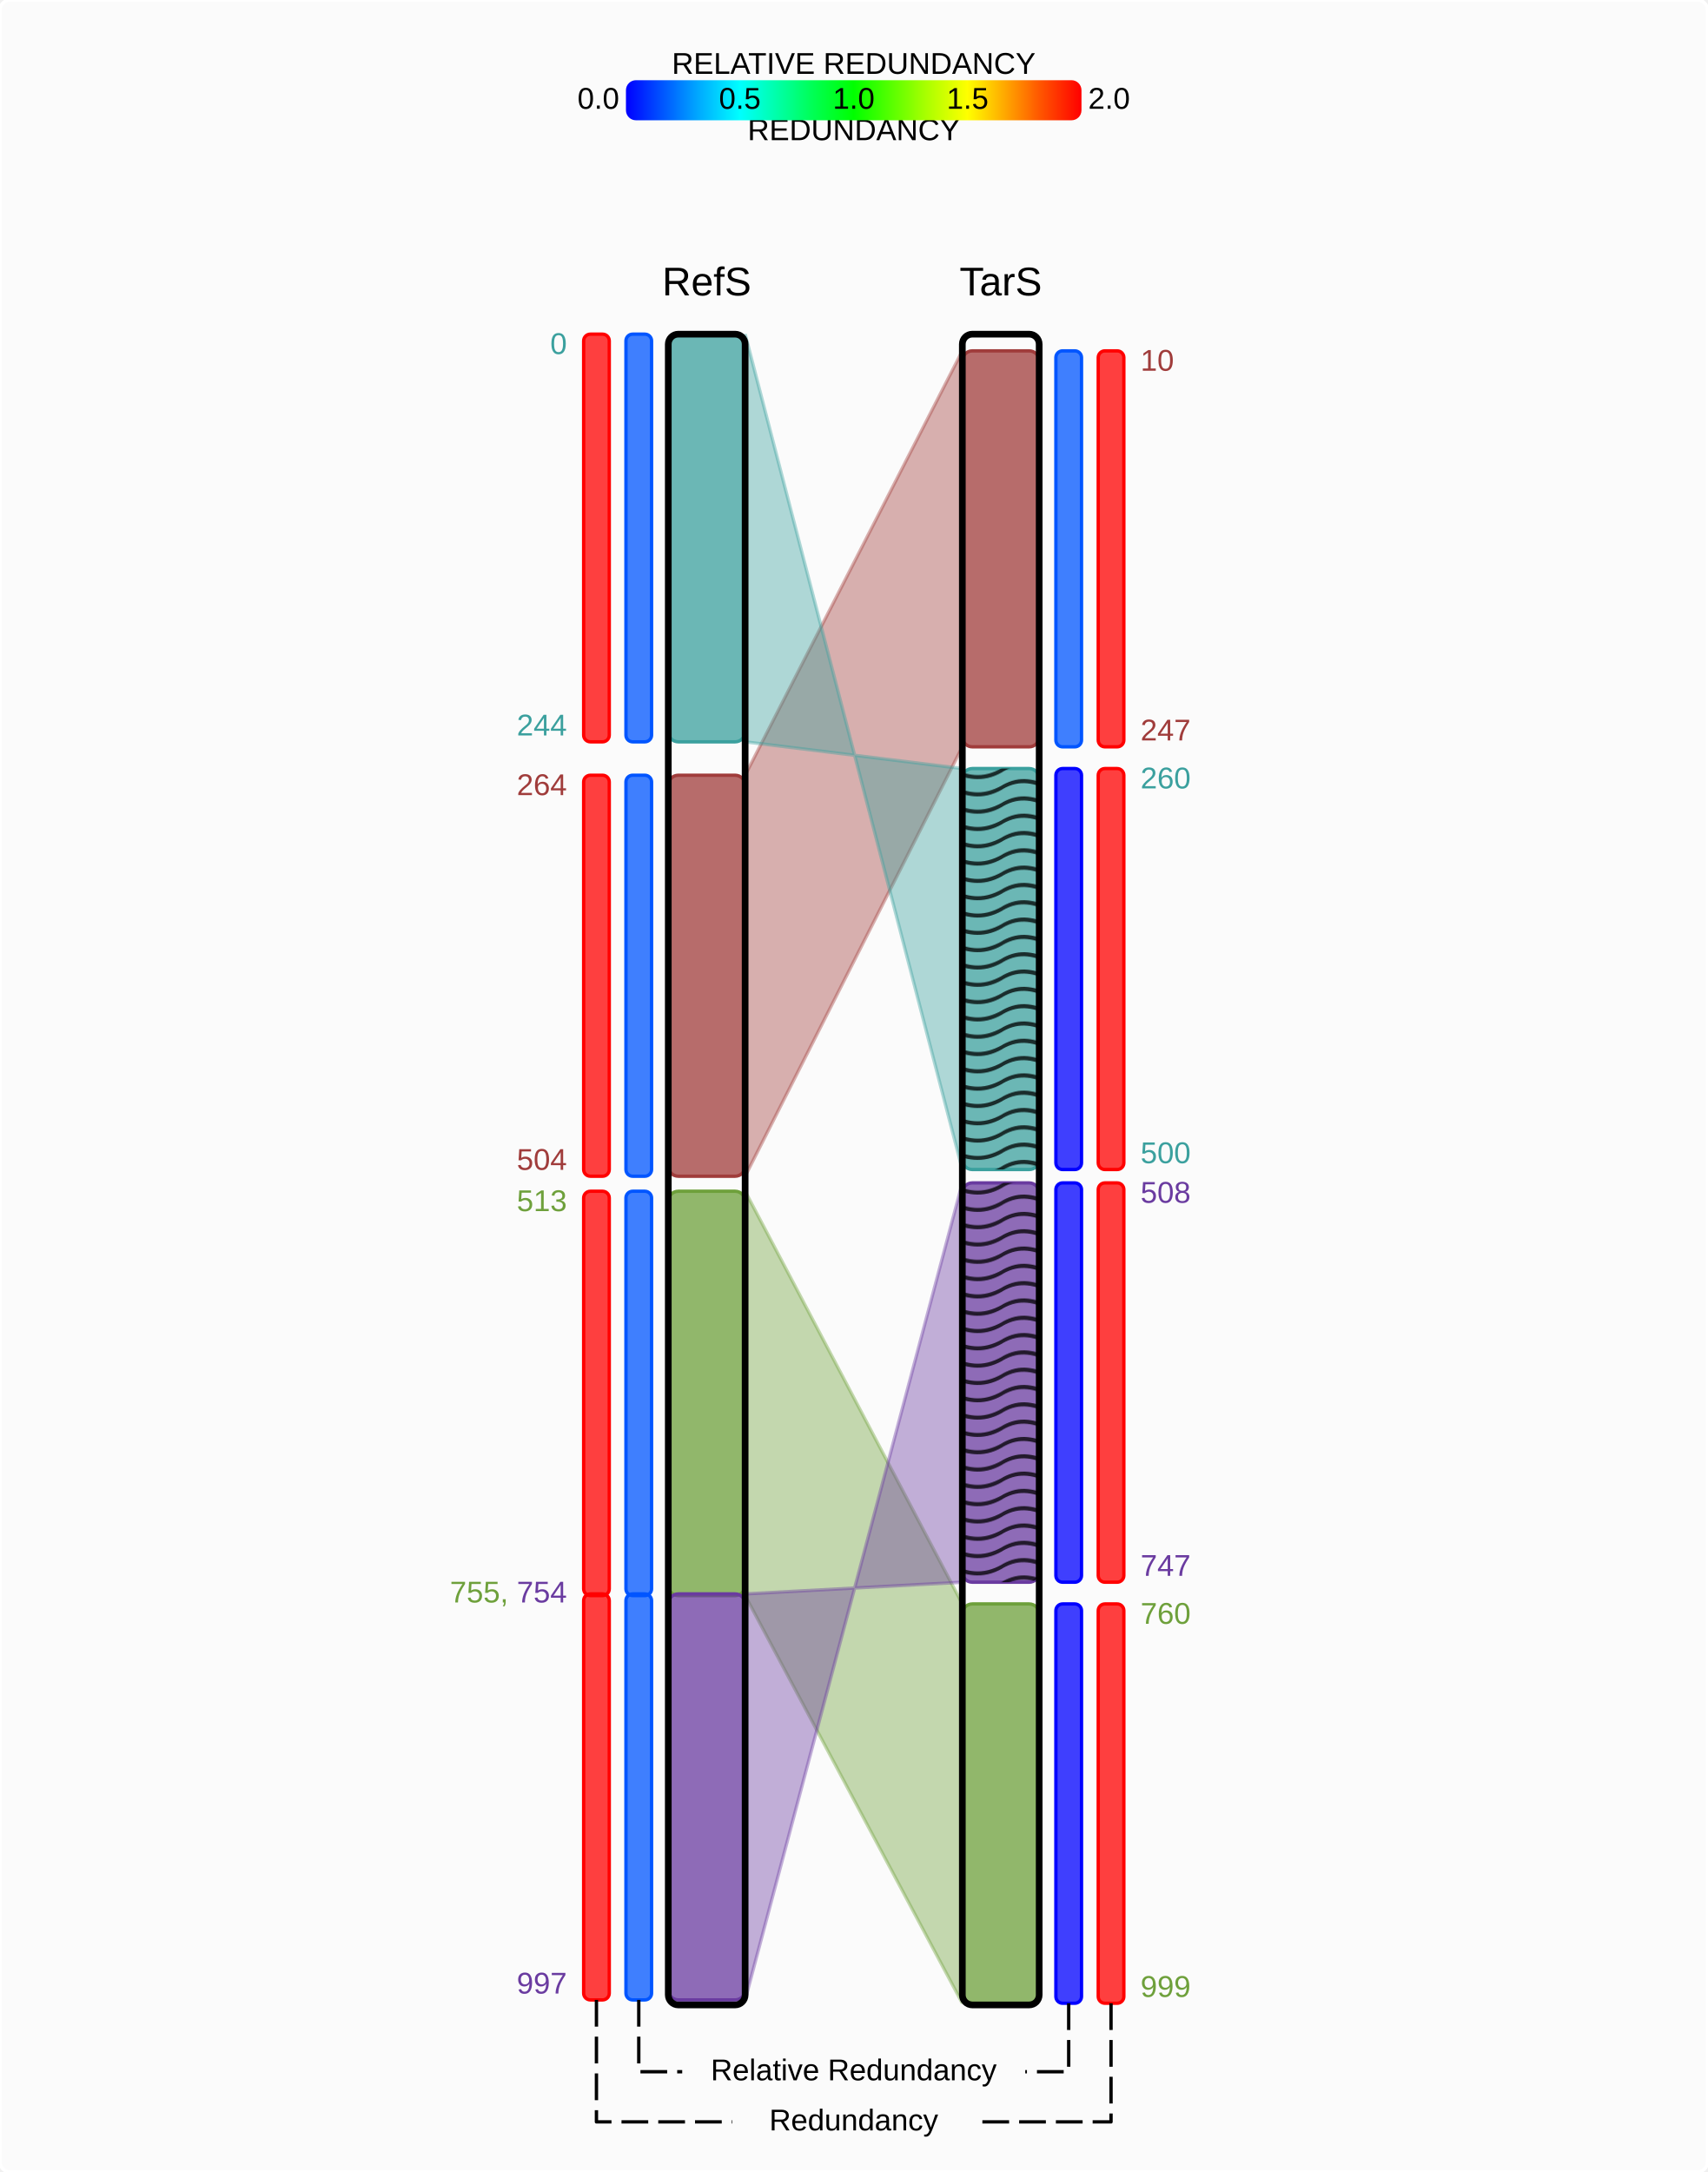
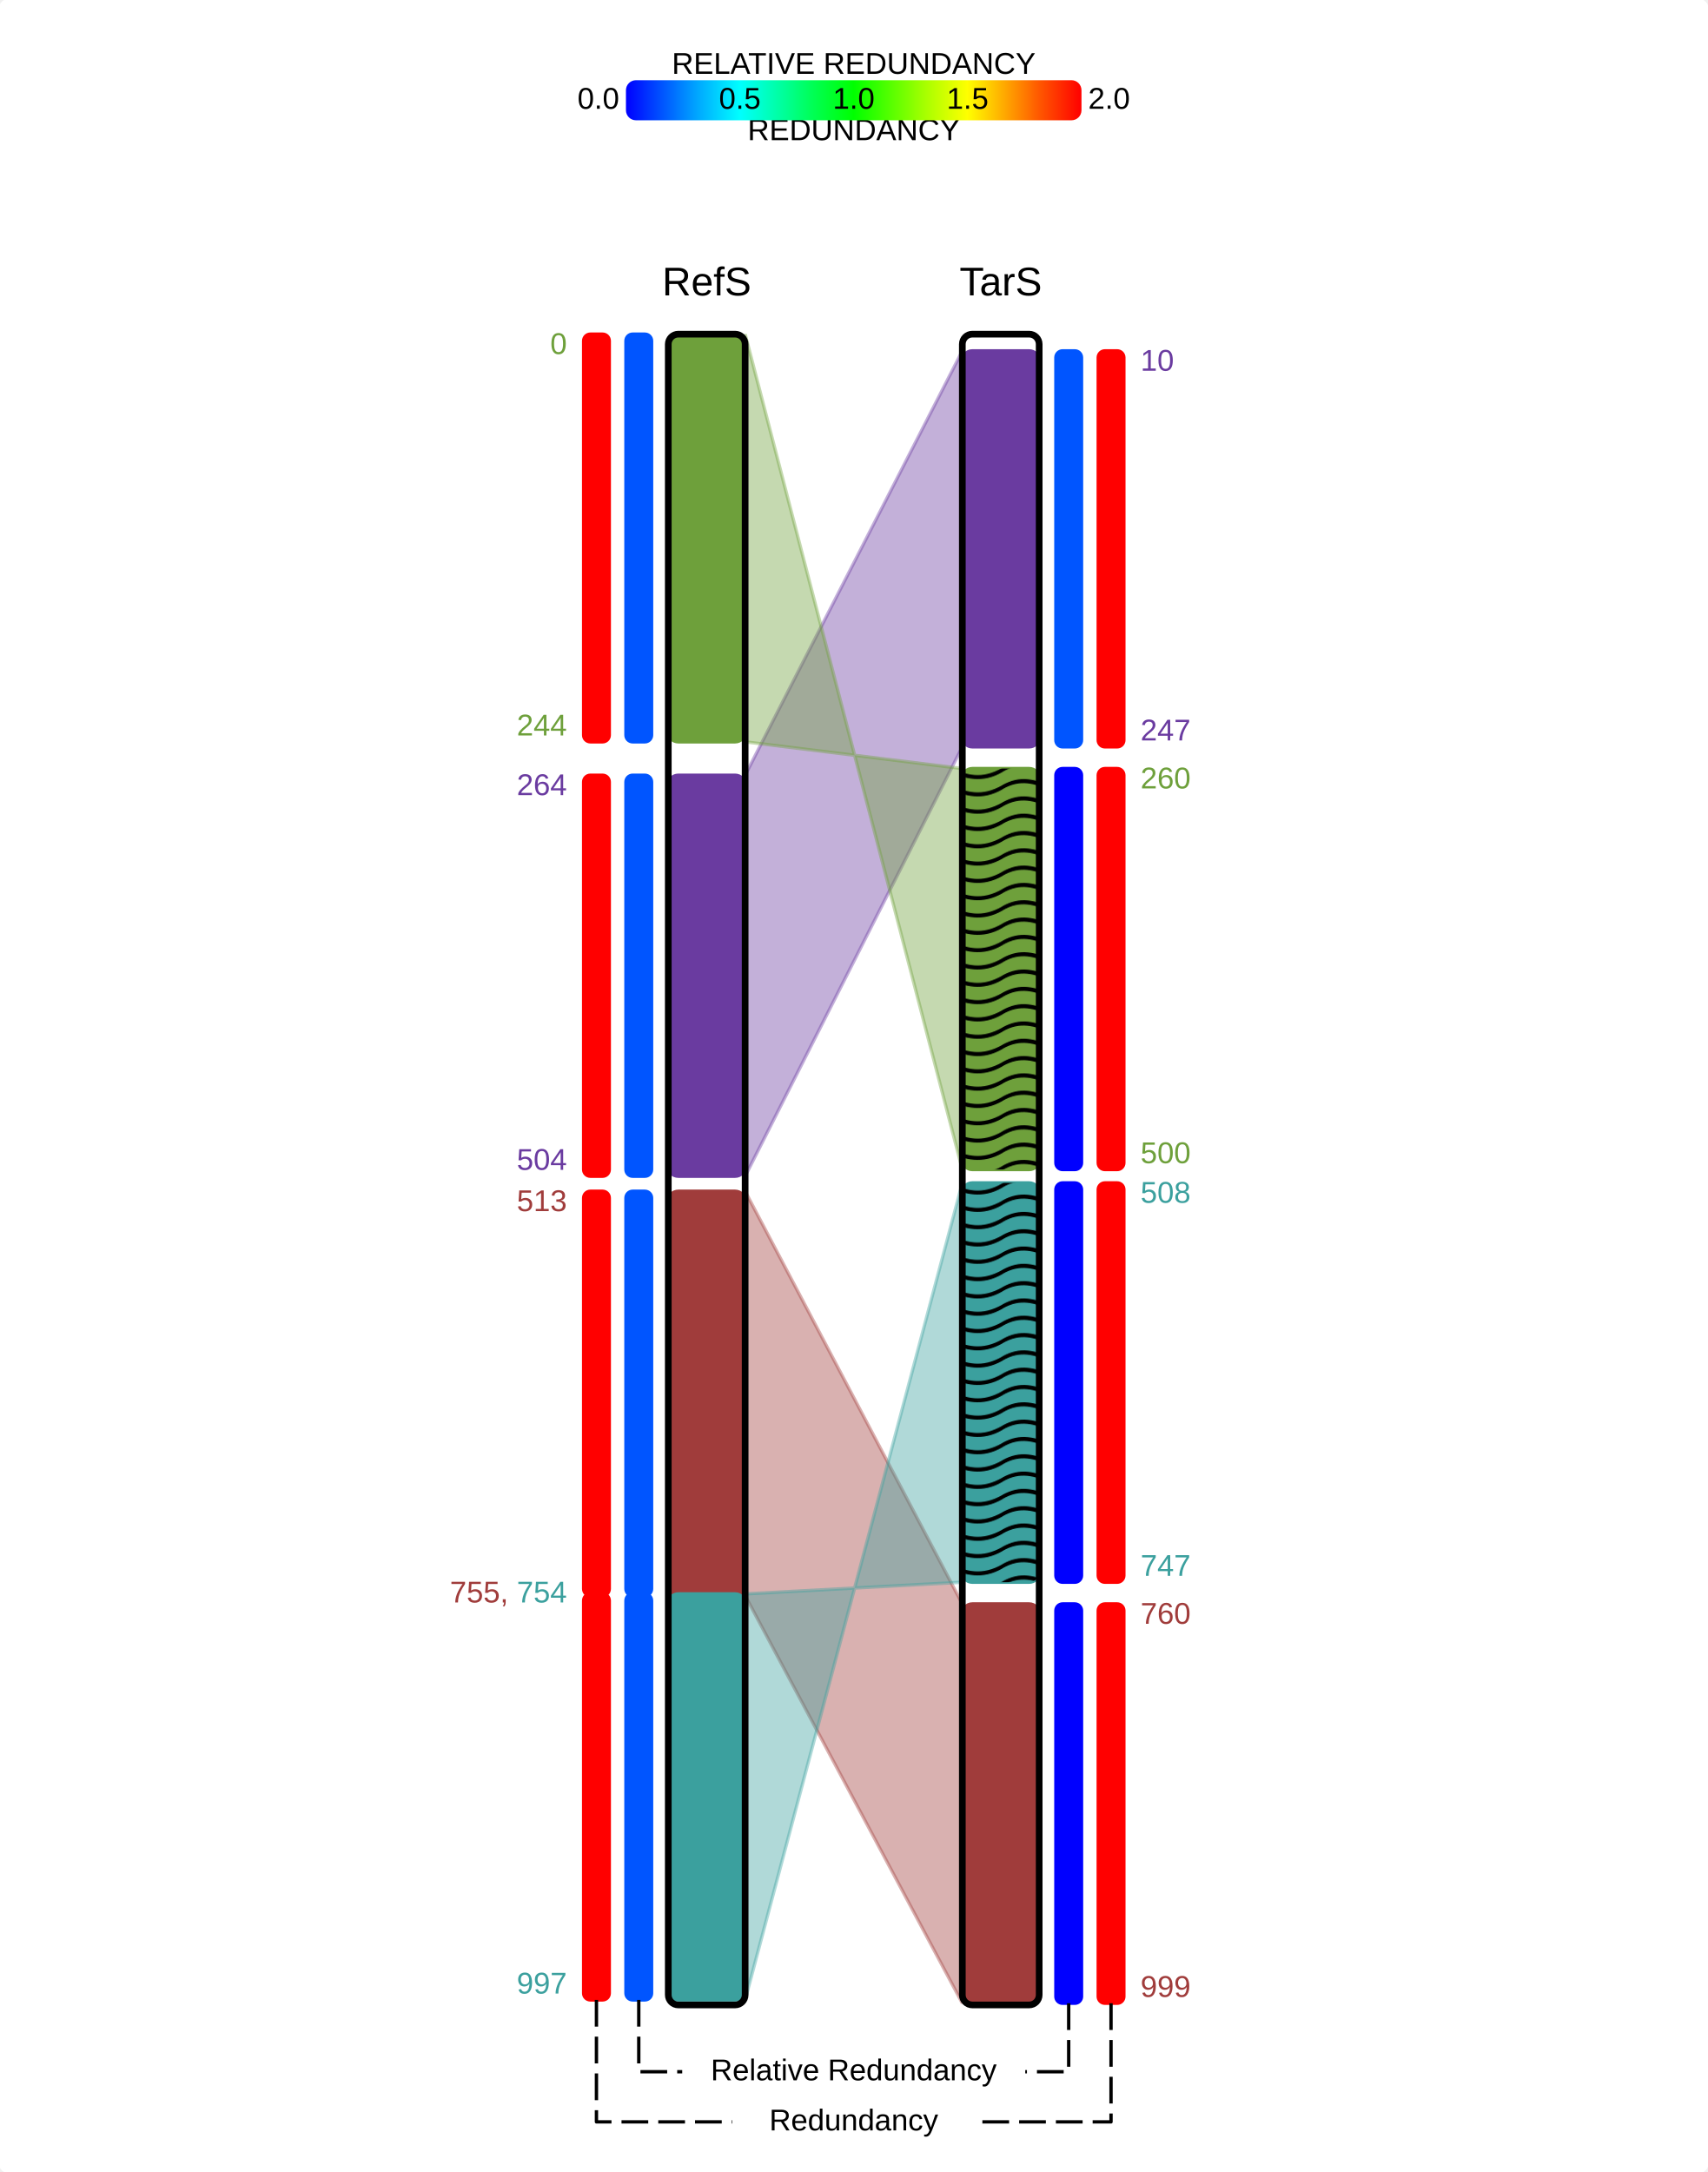
<svg xmlns="http://www.w3.org/2000/svg" width="511" height="650">
  <defs id="ffff">
    <pattern id="Wavy" height="5.181" width="30" patternUnits="userSpaceOnUse">
      <path d="M 7.597,0.061 C 5.079,-0.187 2.656,0.302 -0.01,1.788 L -0.01,3.061 C 2.773,1.431 5.173,1.052 7.472,1.280 C 9.770,1.508 11.969,2.361 14.253,3.218 C 18.820,4.931 23.804,6.676 30.066,3.061 L 30.062,1.788 C 23.622,5.497 19.246,3.770 14.691,2.061 C 12.413,1.207 10.115,0.311 7.597,0.061 z" fill="black" stroke="none" />
    </pattern>
  </defs>
  <defs id="ffff">
    <pattern id="WavyWhite" height="5.181" width="30" patternUnits="userSpaceOnUse">
      <path d="M 7.597,0.061 C 5.079,-0.187 2.656,0.302 -0.01,1.788 L -0.01,3.061 C 2.773,1.431 5.173,1.052 7.472,1.280 C 9.770,1.508 11.969,2.361 14.253,3.218 C 18.820,4.931 23.804,6.676 30.066,3.061 L 30.062,1.788 C 23.622,5.497 19.246,3.770 14.691,2.061 C 12.413,1.207 10.115,0.311 7.597,0.061 z" fill="white" stroke="none" />
    </pattern>
  </defs>
-   <rect fill="white" stroke="white" fill-opacity="0.75" width="511.00" height="650.00" x="0.00" y="0.00" ry="3" />
+   <rect fill="white" stroke="white" fill-opacity="1" width="511.00" height="650.00" x="0.00" y="0.00" ry="3" />
  <text id="211.50000085.000000" x="211.50" y="85.00" dominant-baseline="middle" transform="" font-size="12px" font-weight="normal" font-family="Arial" fill="black" text-align="start" line-height="125%%" text-anchor="middle">RefS</text>
  <text id="299.50000085.000000" x="299.50" y="85.00" dominant-baseline="middle" transform="" font-size="12px" font-weight="normal" font-family="Arial" fill="black" text-align="start" line-height="125%%" text-anchor="middle">TarS</text>
  <text id="169.666667100.000000" x="169.67" y="100.00" dominant-baseline="text-before-edge" transform="" font-size="9px" font-weight="normal" font-family="Arial" fill="black" text-align="start" line-height="125%%" text-anchor="end">
-     <tspan id="2" style="fill:#3BA09E">0</tspan>
+     <tspan id="5" style="fill:#6EA03B">0</tspan>
  </text>
  <text id="169.666667222.000000" x="169.67" y="222.00" dominant-baseline="text-after-edge" transform="" font-size="9px" font-weight="normal" font-family="Arial" fill="black" text-align="start" line-height="125%%" text-anchor="end">
-     <tspan id="2" style="fill:#3BA09E">244</tspan>
+     <tspan id="5" style="fill:#6EA03B">244</tspan>
  </text>
  <text id="169.666667232.000000" x="169.67" y="232.00" dominant-baseline="text-before-edge" transform="" font-size="9px" font-weight="normal" font-family="Arial" fill="black" text-align="start" line-height="125%%" text-anchor="end">
-     <tspan id="0" style="fill:#A03C3B">264</tspan>
+     <tspan id="3" style="fill:#6A3BA0">264</tspan>
  </text>
  <text id="169.666667352.000000" x="169.67" y="352.00" dominant-baseline="text-after-edge" transform="" font-size="9px" font-weight="normal" font-family="Arial" fill="black" text-align="start" line-height="125%%" text-anchor="end">
-     <tspan id="0" style="fill:#A03C3B">504</tspan>
+     <tspan id="3" style="fill:#6A3BA0">504</tspan>
  </text>
  <text id="169.666667356.500000" x="169.67" y="356.50" dominant-baseline="text-before-edge" transform="" font-size="9px" font-weight="normal" font-family="Arial" fill="black" text-align="start" line-height="125%%" text-anchor="end">
-     <tspan id="1" style="fill:#6EA03B">513</tspan>
+     <tspan id="4" style="fill:#A03C3B">513</tspan>
  </text>
  <text id="169.666667477.000000" x="169.67" y="477.00" dominant-baseline="middle" transform="" font-size="9px" font-weight="normal" font-family="Arial" fill="black" text-align="start" line-height="125%%" text-anchor="end">
-     <tspan id="1" style="fill:#6EA03B">755, </tspan>
-     <tspan id="3" style="fill:#6A3BA0">754</tspan>
+     <tspan id="4" style="fill:#A03C3B">755, </tspan>
+     <tspan id="6" style="fill:#3BA09E">754</tspan>
  </text>
  <text id="169.666667598.500000" x="169.67" y="598.50" dominant-baseline="text-after-edge" transform="" font-size="9px" font-weight="normal" font-family="Arial" fill="black" text-align="start" line-height="125%%" text-anchor="end">
-     <tspan id="3" style="fill:#6A3BA0">997</tspan>
+     <tspan id="6" style="fill:#3BA09E">997</tspan>
  </text>
  <text id="341.333333105.000000" x="341.33" y="105.00" dominant-baseline="text-before-edge" transform="" font-size="9px" font-weight="normal" font-family="Arial" fill="black" text-align="start" line-height="125%%" text-anchor="start">
-     <tspan id="0" style="fill:#A03C3B">10</tspan>
+     <tspan id="3" style="fill:#6A3BA0">10</tspan>
  </text>
  <text id="341.333333223.500000" x="341.33" y="223.50" dominant-baseline="text-after-edge" transform="" font-size="9px" font-weight="normal" font-family="Arial" fill="black" text-align="start" line-height="125%%" text-anchor="start">
-     <tspan id="0" style="fill:#A03C3B">247</tspan>
+     <tspan id="3" style="fill:#6A3BA0">247</tspan>
  </text>
  <text id="341.333333230.000000" x="341.33" y="230.00" dominant-baseline="text-before-edge" transform="" font-size="9px" font-weight="normal" font-family="Arial" fill="black" text-align="start" line-height="125%%" text-anchor="start">
-     <tspan id="2" style="fill:#3BA09E">260</tspan>
+     <tspan id="5" style="fill:#6EA03B">260</tspan>
  </text>
  <text id="341.333333350.000000" x="341.33" y="350.00" dominant-baseline="text-after-edge" transform="" font-size="9px" font-weight="normal" font-family="Arial" fill="black" text-align="start" line-height="125%%" text-anchor="start">
-     <tspan id="2" style="fill:#3BA09E">500</tspan>
+     <tspan id="5" style="fill:#6EA03B">500</tspan>
  </text>
  <text id="341.333333354.000000" x="341.33" y="354.00" dominant-baseline="text-before-edge" transform="" font-size="9px" font-weight="normal" font-family="Arial" fill="black" text-align="start" line-height="125%%" text-anchor="start">
-     <tspan id="3" style="fill:#6A3BA0">508</tspan>
+     <tspan id="6" style="fill:#3BA09E">508</tspan>
  </text>
  <text id="341.333333473.500000" x="341.33" y="473.50" dominant-baseline="text-after-edge" transform="" font-size="9px" font-weight="normal" font-family="Arial" fill="black" text-align="start" line-height="125%%" text-anchor="start">
-     <tspan id="3" style="fill:#6A3BA0">747</tspan>
+     <tspan id="6" style="fill:#3BA09E">747</tspan>
  </text>
  <text id="341.333333480.000000" x="341.33" y="480.00" dominant-baseline="text-before-edge" transform="" font-size="9px" font-weight="normal" font-family="Arial" fill="black" text-align="start" line-height="125%%" text-anchor="start">
-     <tspan id="1" style="fill:#6EA03B">760</tspan>
+     <tspan id="4" style="fill:#A03C3B">760</tspan>
  </text>
  <text id="341.333333599.500000" x="341.33" y="599.50" dominant-baseline="text-after-edge" transform="" font-size="9px" font-weight="normal" font-family="Arial" fill="black" text-align="start" line-height="125%%" text-anchor="start">
-     <tspan id="1" style="fill:#6EA03B">999</tspan>
+     <tspan id="4" style="fill:#A03C3B">999</tspan>
  </text>
-   <rect fill="#A03C3B" stroke="#A03C3B" fill-opacity="0.75" width="23.00" height="120.00" x="200.00" y="232.00" ry="3" />
-   <rect id="rect3777" fill="#0055ff" stroke="#0055ff" fill-opacity="0.75" width="7.67" height="120.00" x="187.33" y="232.00" ry="2" />
-   <rect fill="#ff0000" stroke="#ff0000" fill-opacity="0.75" width="7.67" height="120.00" x="174.67" y="232.00" ry="2" />
-   <rect fill="#A03C3B" stroke="#A03C3B" fill-opacity="0.75" width="23.00" height="118.50" x="288.00" y="105.00" ry="3" />
-   <rect id="rect3777" fill="#0055ff" stroke="#0055ff" fill-opacity="0.75" width="7.67" height="118.50" x="316.00" y="105.00" ry="2" />
-   <rect fill="#ff0000" stroke="#ff0000" fill-opacity="0.75" width="7.67" height="118.50" x="328.67" y="105.00" ry="2" />
-   <polygon points="223.00,232.00 223.00,352.00 288.00,223.50 288.00,105.00" fill="#A03C3B" stroke="#A03C3B" stroke-width="1" stroke-opacity="0.4" fill-opacity="0.4" />
-   <rect fill="#6EA03B" stroke="#6EA03B" fill-opacity="0.75" width="23.00" height="121.00" x="200.00" y="356.50" ry="3" />
-   <rect id="rect3777" fill="#0055ff" stroke="#0055ff" fill-opacity="0.75" width="7.67" height="121.00" x="187.33" y="356.50" ry="2" />
-   <rect fill="#ff0000" stroke="#ff0000" fill-opacity="0.75" width="7.67" height="121.00" x="174.67" y="356.50" ry="2" />
-   <rect fill="#6EA03B" stroke="#6EA03B" fill-opacity="0.75" width="23.00" height="119.50" x="288.00" y="480.00" ry="3" />
-   <rect id="rect3777" fill="#0000ff" stroke="#0000ff" fill-opacity="0.75" width="7.67" height="119.50" x="316.00" y="480.00" ry="2" />
-   <rect fill="#ff0000" stroke="#ff0000" fill-opacity="0.75" width="7.67" height="119.50" x="328.67" y="480.00" ry="2" />
-   <polygon points="223.00,356.50 223.00,477.50 288.00,599.50 288.00,480.00" fill="#6EA03B" stroke="#6EA03B" stroke-width="1" stroke-opacity="0.4" fill-opacity="0.4" />
-   <rect fill="#3BA09E" stroke="#3BA09E" fill-opacity="0.75" width="23.00" height="122.00" x="200.00" y="100.00" ry="3" />
-   <rect id="rect3777" fill="#0055ff" stroke="#0055ff" fill-opacity="0.75" width="7.67" height="122.00" x="187.33" y="100.00" ry="2" />
-   <rect fill="#ff0000" stroke="#ff0000" fill-opacity="0.75" width="7.67" height="122.00" x="174.67" y="100.00" ry="2" />
-   <rect fill="#3BA09E" stroke="#3BA09E" fill-opacity="0.75" width="23.00" height="120.00" x="288.00" y="230.00" ry="3" />
-   <rect fill-opacity="0.75" stroke-width="2" fill="url(#Wavy)" width="23.00" height="120.00" x="288.00" y="230.00" ry="3" />
-   <rect id="rect3777" fill="#0000ff" stroke="#0000ff" fill-opacity="0.75" width="7.67" height="120.00" x="316.00" y="230.00" ry="2" />
-   <rect fill="#ff0000" stroke="#ff0000" fill-opacity="0.75" width="7.67" height="120.00" x="328.67" y="230.00" ry="2" />
-   <polygon points="223.00,100.00 223.00,222.00 288.00,230.00 288.00,350.00" fill="#3BA09E" stroke="#3BA09E" stroke-width="1" stroke-opacity="0.4" fill-opacity="0.4" />
-   <rect fill="#6A3BA0" stroke="#6A3BA0" fill-opacity="0.75" width="23.00" height="121.50" x="200.00" y="477.00" ry="3" />
-   <rect id="rect3777" fill="#0055ff" stroke="#0055ff" fill-opacity="0.75" width="7.67" height="121.50" x="187.33" y="477.00" ry="2" />
-   <rect fill="#ff0000" stroke="#ff0000" fill-opacity="0.75" width="7.67" height="121.50" x="174.67" y="477.00" ry="2" />
-   <rect fill="#6A3BA0" stroke="#6A3BA0" fill-opacity="0.75" width="23.00" height="119.50" x="288.00" y="354.00" ry="3" />
-   <rect fill-opacity="0.75" stroke-width="2" fill="url(#Wavy)" width="23.00" height="119.50" x="288.00" y="354.00" ry="3" />
-   <rect id="rect3777" fill="#0000ff" stroke="#0000ff" fill-opacity="0.75" width="7.67" height="119.50" x="316.00" y="354.00" ry="2" />
-   <rect fill="#ff0000" stroke="#ff0000" fill-opacity="0.75" width="7.67" height="119.50" x="328.67" y="354.00" ry="2" />
-   <polygon points="223.00,477.00 223.00,598.50 288.00,354.00 288.00,473.50" fill="#6A3BA0" stroke="#6A3BA0" stroke-width="1" stroke-opacity="0.4" fill-opacity="0.4" />
+   <rect fill="#6A3BA0" stroke="#6A3BA0" fill-opacity="1" width="23.00" height="120.00" x="200.00" y="232.00" ry="3" />
+   <rect id="rect3777" fill="#0055ff" stroke="#0055ff" fill-opacity="1" width="7.67" height="120.00" x="187.33" y="232.00" ry="2" />
+   <rect fill="#ff0000" stroke="#ff0000" fill-opacity="1" width="7.67" height="120.00" x="174.67" y="232.00" ry="2" />
+   <rect fill="#6A3BA0" stroke="#6A3BA0" fill-opacity="1" width="23.00" height="118.50" x="288.00" y="105.00" ry="3" />
+   <rect id="rect3777" fill="#0055ff" stroke="#0055ff" fill-opacity="1" width="7.67" height="118.50" x="316.00" y="105.00" ry="2" />
+   <rect fill="#ff0000" stroke="#ff0000" fill-opacity="1" width="7.67" height="118.50" x="328.67" y="105.00" ry="2" />
+   <polygon points="223.00,232.00 223.00,352.00 288.00,223.50 288.00,105.00" fill="#6A3BA0" stroke="#6A3BA0" stroke-width="1" stroke-opacity="0.4" fill-opacity="0.4" />
+   <rect fill="#A03C3B" stroke="#A03C3B" fill-opacity="1" width="23.00" height="121.00" x="200.00" y="356.50" ry="3" />
+   <rect id="rect3777" fill="#0055ff" stroke="#0055ff" fill-opacity="1" width="7.67" height="121.00" x="187.33" y="356.50" ry="2" />
+   <rect fill="#ff0000" stroke="#ff0000" fill-opacity="1" width="7.67" height="121.00" x="174.67" y="356.50" ry="2" />
+   <rect fill="#A03C3B" stroke="#A03C3B" fill-opacity="1" width="23.00" height="119.50" x="288.00" y="480.00" ry="3" />
+   <rect id="rect3777" fill="#0000ff" stroke="#0000ff" fill-opacity="1" width="7.67" height="119.50" x="316.00" y="480.00" ry="2" />
+   <rect fill="#ff0000" stroke="#ff0000" fill-opacity="1" width="7.67" height="119.50" x="328.67" y="480.00" ry="2" />
+   <polygon points="223.00,356.50 223.00,477.50 288.00,599.50 288.00,480.00" fill="#A03C3B" stroke="#A03C3B" stroke-width="1" stroke-opacity="0.4" fill-opacity="0.4" />
+   <rect fill="#6EA03B" stroke="#6EA03B" fill-opacity="1" width="23.00" height="122.00" x="200.00" y="100.00" ry="3" />
+   <rect id="rect3777" fill="#0055ff" stroke="#0055ff" fill-opacity="1" width="7.67" height="122.00" x="187.33" y="100.00" ry="2" />
+   <rect fill="#ff0000" stroke="#ff0000" fill-opacity="1" width="7.67" height="122.00" x="174.67" y="100.00" ry="2" />
+   <rect fill="#6EA03B" stroke="#6EA03B" fill-opacity="1" width="23.00" height="120.00" x="288.00" y="230.00" ry="3" />
+   <rect fill-opacity="1" stroke-width="2" fill="url(#Wavy)" width="23.00" height="120.00" x="288.00" y="230.00" ry="3" />
+   <rect id="rect3777" fill="#0000ff" stroke="#0000ff" fill-opacity="1" width="7.67" height="120.00" x="316.00" y="230.00" ry="2" />
+   <rect fill="#ff0000" stroke="#ff0000" fill-opacity="1" width="7.67" height="120.00" x="328.67" y="230.00" ry="2" />
+   <polygon points="223.00,100.00 223.00,222.00 288.00,230.00 288.00,350.00" fill="#6EA03B" stroke="#6EA03B" stroke-width="1" stroke-opacity="0.4" fill-opacity="0.4" />
+   <rect fill="#3BA09E" stroke="#3BA09E" fill-opacity="1" width="23.00" height="121.50" x="200.00" y="477.00" ry="3" />
+   <rect id="rect3777" fill="#0055ff" stroke="#0055ff" fill-opacity="1" width="7.67" height="121.50" x="187.33" y="477.00" ry="2" />
+   <rect fill="#ff0000" stroke="#ff0000" fill-opacity="1" width="7.67" height="121.50" x="174.67" y="477.00" ry="2" />
+   <rect fill="#3BA09E" stroke="#3BA09E" fill-opacity="1" width="23.00" height="119.50" x="288.00" y="354.00" ry="3" />
+   <rect fill-opacity="1" stroke-width="2" fill="url(#Wavy)" width="23.00" height="119.50" x="288.00" y="354.00" ry="3" />
+   <rect id="rect3777" fill="#0000ff" stroke="#0000ff" fill-opacity="1" width="7.67" height="119.50" x="316.00" y="354.00" ry="2" />
+   <rect fill="#ff0000" stroke="#ff0000" fill-opacity="1" width="7.67" height="119.50" x="328.67" y="354.00" ry="2" />
+   <polygon points="223.00,477.00 223.00,598.50 288.00,354.00 288.00,473.50" fill="#3BA09E" stroke="#3BA09E" stroke-width="1" stroke-opacity="0.4" fill-opacity="0.4" />
  <rect fill="none" stroke="#000000" stroke-width="2" stroke-linecap="butt" stroke-linejoin="miter" stroke-miterlimit="4" width="23.00" height="500.00" x="200.00" y="100.00" ry="3" />
  <rect fill="none" stroke="#000000" stroke-width="2" stroke-linecap="butt" stroke-linejoin="miter" stroke-miterlimit="4" width="23.00" height="500.00" x="288.00" y="100.00" ry="3" />
  <text id="255.50000024.000000" x="255.50" y="24.00" dominant-baseline="text-after-edge" transform="" font-size="9px" font-weight="normal" font-family="Arial" fill="black" text-align="start" line-height="125%%" text-anchor="middle">RELATIVE REDUNDANCY</text>
  <text id="255.50000036.000000" x="255.50" y="36.00" dominant-baseline="text-before-edge" transform="" font-size="9px" font-weight="normal" font-family="Arial" fill="black" text-align="start" line-height="125%%" text-anchor="middle">REDUNDANCY</text>
  <defs>
    <linearGradient id="grad187.33333324.000000" x1="0%" y1="0%" x2="100%" y2="0%">
      <stop offset="0%" stop-color="#0000ff" stop-opacity="1" />
      <stop offset="8%" stop-color="#0055ff" stop-opacity="1" />
      <stop offset="16%" stop-color="#00aaff" stop-opacity="1" />
      <stop offset="25%" stop-color="#00ffff" stop-opacity="1" />
      <stop offset="33%" stop-color="#00ffaa" stop-opacity="1" />
      <stop offset="41%" stop-color="#00ff55" stop-opacity="1" />
      <stop offset="50%" stop-color="#00ff00" stop-opacity="1" />
      <stop offset="58%" stop-color="#55ff00" stop-opacity="1" />
      <stop offset="66%" stop-color="#aaff00" stop-opacity="1" />
      <stop offset="75%" stop-color="#ffff00" stop-opacity="1" />
      <stop offset="83%" stop-color="#ffaa00" stop-opacity="1" />
      <stop offset="91%" stop-color="#ff5500" stop-opacity="1" />
      <stop offset="100%" stop-color="#ff0000" stop-opacity="1" />
    </linearGradient>
  </defs>
  <rect fill="url(#grad187.33333324.000000)" width="136.33" height="12.00" x="187.33" y="24.00" ry="3" />
  <text id="185.33333330.000000" x="185.33" y="30.00" dominant-baseline="middle" transform="" font-size="9px" font-weight="normal" font-family="Arial" fill="black" text-align="start" line-height="125%%" text-anchor="end">0.0</text>
  <text id="221.41666730.000000" x="221.42" y="30.00" dominant-baseline="middle" transform="" font-size="9px" font-weight="normal" font-family="Arial" fill="black" text-align="start" line-height="125%%" text-anchor="middle">0.5</text>
  <text id="255.50000030.000000" x="255.50" y="30.00" dominant-baseline="middle" transform="" font-size="9px" font-weight="normal" font-family="Arial" fill="black" text-align="start" line-height="125%%" text-anchor="middle">1.0</text>
  <text id="289.58333330.000000" x="289.58" y="30.00" dominant-baseline="middle" transform="" font-size="9px" font-weight="normal" font-family="Arial" fill="black" text-align="start" line-height="125%%" text-anchor="middle">1.5</text>
  <text id="325.66666730.000000" x="325.67" y="30.00" dominant-baseline="middle" transform="" font-size="9px" font-weight="normal" font-family="Arial" fill="black" text-align="start" line-height="125%%" text-anchor="start">2.0</text>
  <path d="M 191.167,598.5 v 21.5 h 13" fill="none" stroke="black" stroke-linejoin="round" stroke-dasharray="8 3" stroke-width="1.00" />
  <path d="M 319.833,599.5 v 20.5 h -13" fill="none" stroke="black" stroke-linejoin="round" stroke-dasharray="8 3" stroke-width="1.00" />
  <text id="255.500000620.000000" x="255.50" y="620.00" dominant-baseline="middle" transform="" font-size="9px" font-weight="normal" font-family="Arial" fill="black" text-align="start" line-height="125%%" text-anchor="middle">Relative Redundancy</text>
  <path d="M 178.5,598.5 v 36.5 h 40.667" fill="none" stroke="black" stroke-linejoin="round" stroke-dasharray="8 3" stroke-width="1.00" />
  <path d="M 332.5,599.5 v 35.5 h -40.667" fill="none" stroke="black" stroke-linejoin="round" stroke-dasharray="8 3" stroke-width="1.00" />
  <text id="255.500000635.000000" x="255.50" y="635.00" dominant-baseline="middle" transform="" font-size="9px" font-weight="normal" font-family="Arial" fill="black" text-align="start" line-height="125%%" text-anchor="middle">Redundancy</text>
</svg>
